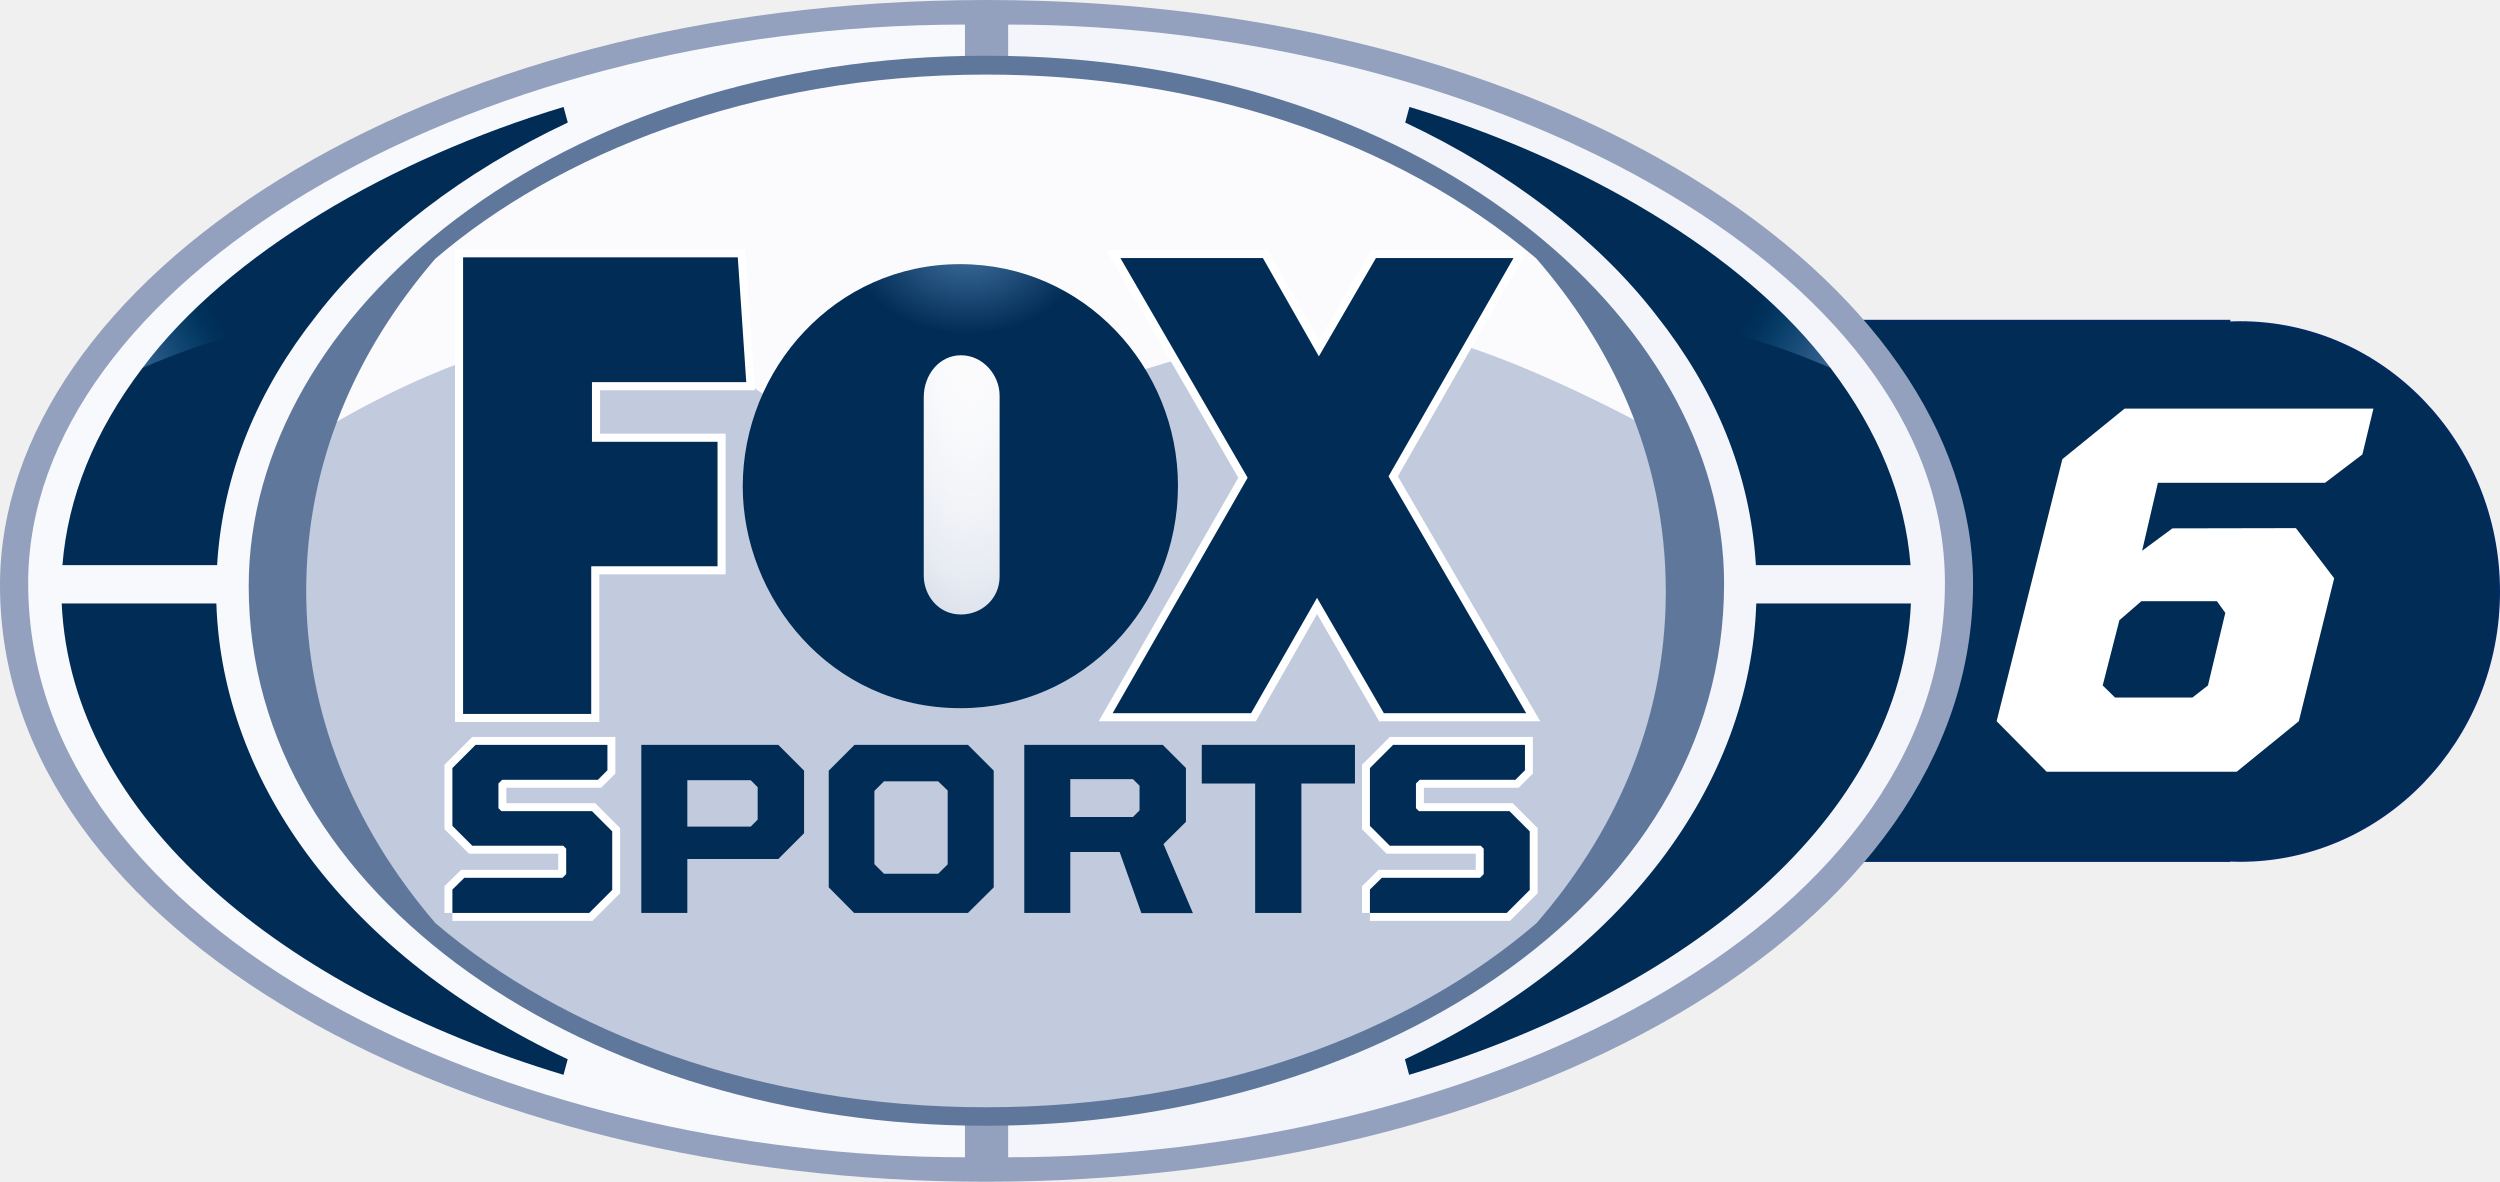
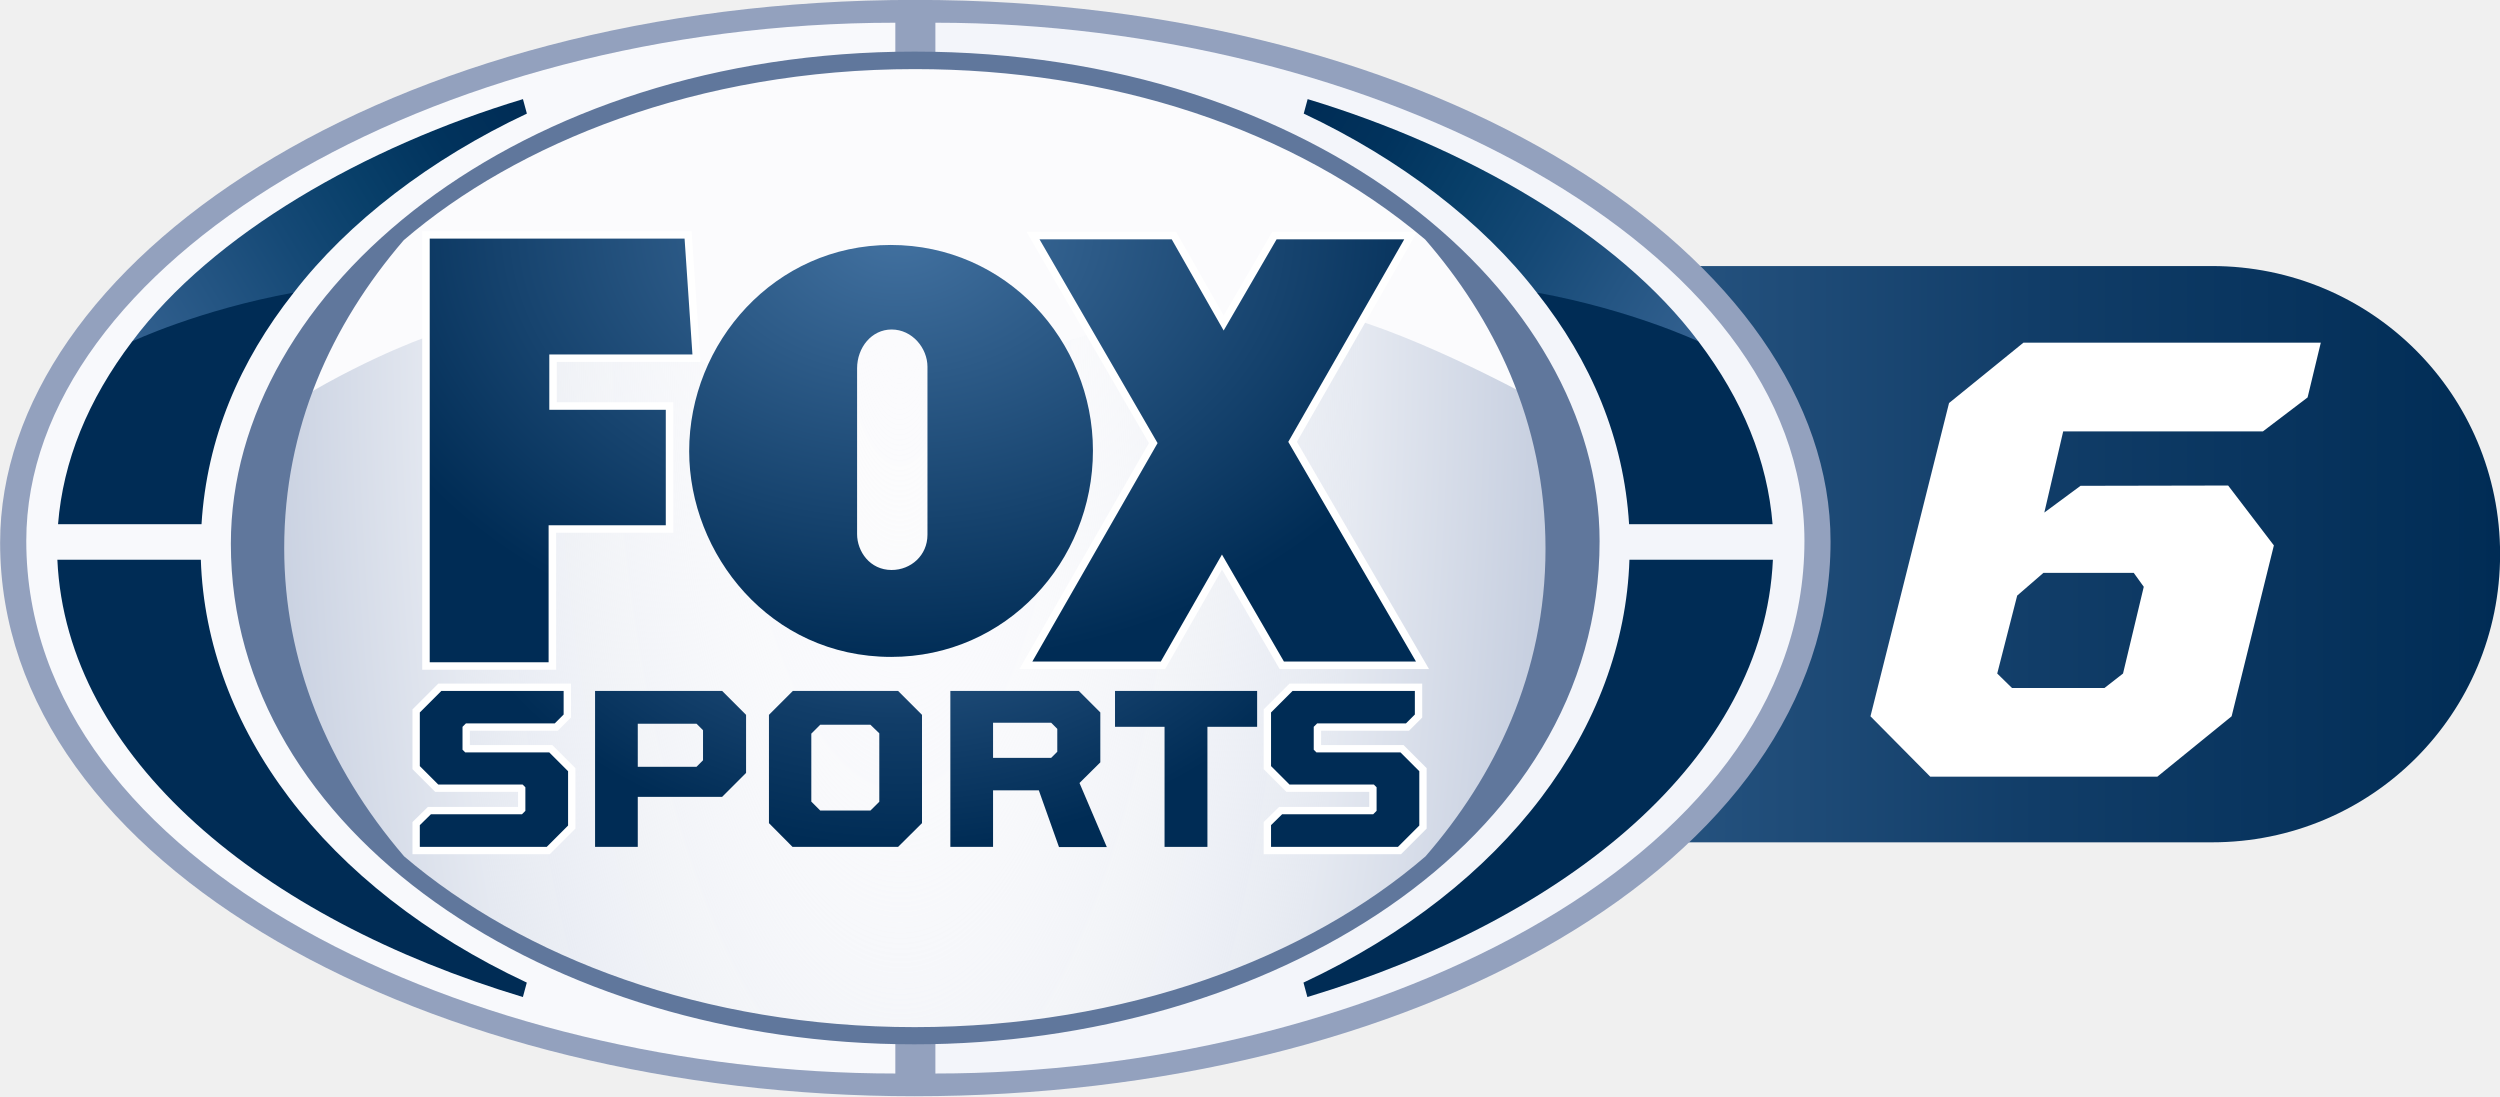
- <svg xmlns="http://www.w3.org/2000/svg" version="1.1" id="svg9180" x="0px" y="0px" width="1265.807px" height="598.352px" viewBox="0 0 1265.807 598.352" enable-background="new 0 0 1265.807 598.352" xml:space="preserve">
-   <path id="path3118" fill="#002C55" stroke="#032A61" stroke-width="1.218" d="M594.448,162.531v0.844  c-1.579-0.059-3.156-0.125-4.75-0.125c-72.386,0-131.094,61.006-131.094,136.25c0,75.244,58.708,136.25,131.094,136.25  c1.595,0,3.17-0.066,4.75-0.125v0.188h258.469h17.25h258.5v-0.219c1.82,0.078,3.631,0.156,5.469,0.156  c72.387,0,131.063-61.006,131.063-136.25c0-75.244-58.677-136.25-131.063-136.25c-1.838,0-3.648,0.079-5.469,0.156v-0.875h-258.5  h-17.25H594.448z" />
-   <g id="layer1" transform="translate(2019.544,-1694.487)">
-     <g id="g10283" transform="matrix(0.1864481,0,0,0.1864481,-1643.004,1865.343)">
-       <path id="path10049" fill="#93A1BE" d="M656.137,2292.84c-1404.359,0-2675.679-668.218-2675.679-1620.1    c0-817.87,1126.953-1589.117,2678.675-1589.117c1543.708,0,2679.382,762.877,2679.382,1585.702    C3338.515,1613.958,2104.45,2292.84,656.137,2292.84L656.137,2292.84z" />
-       <path id="path10043" fill="#F3F5FA" d="M718.204,2226.331c1230.822,0,2543.935-604.8,2543.935-1559.128    c0-863.365-1268.015-1516.844-2543.935-1516.844V498.3v1638.634V2226.331z" />
-       <path id="path10041" fill="#F8F9FC" d="M600.941,2226.331c-1230.823,0-2543.935-604.8-2543.935-1559.128    c0-808.73,1178.728-1516.844,2543.935-1516.844V498.3v1638.634V2226.331z" />
-       <path id="path10137" fill="#FBFBFD" d="M2611.88,688.565c0,792.637-874.647,1435.201-1953.581,1435.201    s-1953.581-642.564-1953.581-1435.201c0-792.64,874.647-1435.204,1953.581-1435.204S2611.88-104.075,2611.88,688.565z" />
-       <radialGradient id="path10271_1_" cx="3364.724" cy="-1420.144" r="1935.011" gradientTransform="matrix(0.0011 0.5363 0.1903 -4.314372e-004 879.4913 -1829.399)" gradientUnits="userSpaceOnUse">
-         <stop offset="0" style="stop-color:#FFFFFF;stop-opacity:0" />
-         <stop offset="0.682" style="stop-color:#E5E9F1" />
-         <stop offset="1" style="stop-color:#C2CBDD" />
-       </radialGradient>
-       <path id="path10271" fill="url(#path10271_1_)" d="M653.947,2111.489l-373.146-20.731l-416.493-88.57l-393.871-169.608    l-314.724-207.309l-254.417-339.221L-1294.7,620.797l147.939-367.492c227.191-136.678,403.299-193.17,403.299-193.17    l622.849-29.211l233.686,165.842L437.221-25.611l290.222,15.077l282.685,120.612l226.149-67.844l418.379,56.536l226.144-97.998    c255.082,62.769,619.083,266.668,619.083,266.668l74.444,604.003l-128.151,410.842l-184.692,239.332l-165.842,143.231    l-344.872,209.184l-373.146,156.419l-491.874,71.621L653.947,2111.489z" />
-       <path id="path10126" fill="#FFFFFF" stroke="#FFFFFF" stroke-width="43.8" d="M1377.999,1020.362h-376l366.572-639.429    l-345.569-596.571h387L1562,51.362l155-267.001h373.628l-339.467,592.91l373.842,643.09H1738.48l-181.424-313.268    L1377.999,1020.362z" />
-       <path id="path9243" fill="#FFFFFF" stroke="#FFFFFF" stroke-width="44" d="M-761.997,1022.362V-217.639h745.998L7,121.362    h-419.002v162H-71v338.001h-343.003v401H-761.997z" />
-       <radialGradient id="path9241_1_" cx="4080.27" cy="1426.264" r="1443.503" gradientTransform="matrix(-0.001 0.1653 0.221 0.0014 296.6641 -924.625)" gradientUnits="userSpaceOnUse">
-         <stop offset="0" style="stop-color:#4372A1" />
-         <stop offset="1" style="stop-color:#002C55" />
-       </radialGradient>
-       <path id="path9241" fill="url(#path9241_1_)" d="M-761.997,1022.362V-217.639h745.998L7,121.362h-419.002v162H-71v338.001    h-343.003v401H-761.997z" />
-       <radialGradient id="path10013_1_" cx="4080.27" cy="1426.264" r="1443.5" gradientTransform="matrix(-0.001 0.1653 0.221 0.0014 296.6641 -924.625)" gradientUnits="userSpaceOnUse">
-         <stop offset="0" style="stop-color:#4372A1" />
-         <stop offset="1" style="stop-color:#002C55" />
-       </radialGradient>
-       <path id="path10013" fill="url(#path10013_1_)" d="M587.313-199.063c-339.425,0-589.846,285.647-589.846,603.658    c0,300.231,235.451,602.188,591.407,602.188c335.56,0,590.501-277.536,590.501-603.969    C1179.374,81.259,925.292-199.063,587.313-199.063z M590,48.374C650.574,48.374,695,103.027,695,157.376v492    c0,60.145-48.386,103-105.001,103c-63.445,0-100.999-54.347-100.999-105v-485C489.001,100.804,531.694,48.374,590,48.374z" />
-       <radialGradient id="path10017_1_" cx="4080.249" cy="1426.264" r="1443.502" gradientTransform="matrix(-0.001 0.1653 0.221 0.0014 296.6641 -924.625)" gradientUnits="userSpaceOnUse">
-         <stop offset="0" style="stop-color:#4372A1" />
-         <stop offset="1" style="stop-color:#002C55" />
-       </radialGradient>
-       <path id="path10017" fill="url(#path10017_1_)" d="M1377.999,1020.362h-376l366.572-639.429l-345.569-596.571h387L1562,51.362    l155-267.001h373.628l-339.467,592.91l373.842,643.09H1738.48l-181.424-313.268L1377.999,1020.362z" />
-       <path id="path10045" fill="#002C55" d="M-1851.998,722.362h419.997c15.86,488.543,356.417,957.864,954.145,1237.778    l-11.423,42.279C-1253.233,1772.399-1825.616,1303.382-1851.998,722.362z" />
-       <path id="path10047" fill="#002C55" d="M3169.813,722.362h-420.002c-15.86,488.543-356.417,957.864-954.145,1237.778    l11.429,42.279C2571.042,1772.399,3143.425,1303.382,3169.813,722.362z" />
-       <linearGradient id="path10053_1_" gradientUnits="userSpaceOnUse" x1="-18640.428" y1="1761.986" x2="-17490.84" y2="2466.815" gradientTransform="matrix(0.1864 0 0 -0.1864 1850.192 424.468)">
-         <stop offset="0" style="stop-color:#32608F" />
-         <stop offset="0.2" style="stop-color:#245583" />
-         <stop offset="0.4" style="stop-color:#154976" />
-         <stop offset="0.603" style="stop-color:#083F69" />
-         <stop offset="0.8" style="stop-color:#01335D" />
-         <stop offset="1" style="stop-color:#002C55" />
-       </linearGradient>
-       <path id="path10053" fill="url(#path10053_1_)" d="M-1489.998,152.361l-143-68.999    c235.226-314.753,680.621-569.445,1143.855-709.318l11.492,42.394c-281.763,132.386-523.458,317.67-682.349,523.924    L-1489.998,152.361z" />
-       <path id="path10051" fill="#002C55" d="M-1850.003,618.364H-1430c15.331-251.186,110.972-476.994,269.999-678.002    c-277.175,50.442-472.998,143-472.998,143C-1763.434,255.66-1835.169,433.593-1850.003,618.364z" />
-       <linearGradient id="path10063_1_" gradientUnits="userSpaceOnUse" x1="5777.915" y1="1831.276" x2="4641.627" y2="2517.259" gradientTransform="matrix(0.1864 0 0 -0.1864 1850.192 424.468)">
-         <stop offset="0" style="stop-color:#32608F" />
-         <stop offset="0.2" style="stop-color:#245583" />
-         <stop offset="0.4" style="stop-color:#154976" />
-         <stop offset="0.603" style="stop-color:#083F69" />
-         <stop offset="0.8" style="stop-color:#01335D" />
-         <stop offset="1" style="stop-color:#002C55" />
-       </linearGradient>
-       <path id="path10063" fill="url(#path10063_1_)" d="M2808.824,152.361l143-68.999    c-235.226-314.753-680.626-569.445-1143.861-709.318l-11.491,42.394c281.763,132.386,523.463,317.67,682.349,523.924    L2808.824,152.361z" />
-       <path id="path10061" fill="#002C55" d="M3168.823,618.364h-420.002c-15.331-251.186-110.966-476.994-269.999-678.002    c277.175,50.442,473.003,143,473.003,143C3082.259,255.66,3153.995,433.593,3168.823,618.364z" />
-       <path id="path10128" fill="#FFFFFF" stroke="#FFFFFF" stroke-width="43" d="M-790.998,1562.859v-63.628l32.5-31.887h266.553    l9.946-9.983v-69.002l-7.998-7.993h-247l-54.001-54.001v-157.006l62.999-62.997h357.998v68.999l-26,26h-260l-9.999,10.004v67.001    l7.998,7.993h246l55.001,55.006v158.996l-62.502,62.497H-790.998z" />
-       <path id="path10130" fill="#FFFFFF" stroke="#FFFFFF" stroke-width="43" d="M1700.658,1562.859v-63.628l32.5-31.887h266.558    l9.941-9.983v-69.002l-7.998-7.993h-247l-54.001-54.001v-157.006l62.999-62.997h358.003v68.999l-26,26h-260l-10.004,10.004v67.001    l8.003,7.993h246l55.001,55.006v158.996l-62.502,62.497H1700.658z" />
-       <radialGradient id="path10019_1_" cx="13616.729" cy="-8786.597" r="1462.831" gradientTransform="matrix(-0.1803 6.793944e-004 5.250435e-004 0.1394 3078.702 1686.638)" gradientUnits="userSpaceOnUse">
-         <stop offset="0" style="stop-color:#4372A1" />
-         <stop offset="0.746" style="stop-color:#113D68" />
-         <stop offset="1" style="stop-color:#002C55" />
-       </radialGradient>
-       <path id="path10019" fill="url(#path10019_1_)" d="M-790.998,1562.859v-63.628l32.5-31.887h266.553l9.946-9.983v-69.002    l-7.998-7.993h-247l-54.001-54.001v-157.006l62.999-62.997h357.998v68.999l-26,26h-260l-9.999,10.004v67.001l7.998,7.993h246    l55.001,55.006v158.996l-62.502,62.497H-790.998z" />
-       <radialGradient id="path10021_1_" cx="13616.755" cy="-8786.676" r="1462.84" gradientTransform="matrix(-0.1803 6.793944e-004 5.250435e-004 0.1394 3078.702 1686.638)" gradientUnits="userSpaceOnUse">
-         <stop offset="0" style="stop-color:#4372A1" />
-         <stop offset="0.746" style="stop-color:#113D68" />
-         <stop offset="1" style="stop-color:#002C55" />
-       </radialGradient>
-       <path id="path10021" fill="url(#path10021_1_)" d="M-278,1106.375v456.504h124.998V1416.38h247L164,1346.373v-169.996    l-70.002-70.002H-278z M-153.002,1202.378H18.999l19.002,18.997v87.999l-19.002,19.002h-172.002V1202.378z" />
-       <radialGradient id="path10025_1_" cx="13616.781" cy="-8786.676" r="1462.839" gradientTransform="matrix(-0.1803 6.793944e-004 5.250435e-004 0.1394 3078.702 1686.638)" gradientUnits="userSpaceOnUse">
-         <stop offset="0" style="stop-color:#4372A1" />
-         <stop offset="0.658" style="stop-color:#113D68" />
-         <stop offset="1" style="stop-color:#002C55" />
-       </radialGradient>
-       <path id="path10025" fill="url(#path10025_1_)" d="M300.998,1106.375l-69.997,70.002v316.997l68.996,69.505h308.999l70.002-69.505    v-316.997l-70.002-70.002H300.998z M380.999,1205.374h147.002l26,25.005v200.437l-25.812,25.56h-147.19l-26-26v-199.002    L380.999,1205.374z" />
-       <radialGradient id="path10029_1_" cx="13616.823" cy="-8786.618" r="1462.82" gradientTransform="matrix(-0.1803 6.793944e-004 5.250435e-004 0.1394 3078.702 1686.638)" gradientUnits="userSpaceOnUse">
-         <stop offset="0" style="stop-color:#4372A1" />
-         <stop offset="0.746" style="stop-color:#113D68" />
-         <stop offset="1" style="stop-color:#002C55" />
-       </radialGradient>
-       <path id="path10029" fill="url(#path10029_1_)" d="M762.001,1106.375v456.504H887v-165.501h134.002l58.998,165.994h139.999    l-79.996-187.531l60.998-60.464v-146.001l-62.999-62.999H762.001z M887,1199.376H1057l18.002,18.002v67.001L1057,1302.376H887    V1199.376z" />
-       <radialGradient id="path10033_1_" cx="13616.829" cy="-8786.597" r="1462.824" gradientTransform="matrix(-0.1803 6.793944e-004 5.250435e-004 0.1394 3078.702 1686.638)" gradientUnits="userSpaceOnUse">
-         <stop offset="0" style="stop-color:#4372A1" />
-         <stop offset="0.746" style="stop-color:#113D68" />
-         <stop offset="1" style="stop-color:#002C55" />
-       </radialGradient>
-       <path id="path10033" fill="url(#path10033_1_)" d="M1388.998,1562.859v-351.493h-145.001v-105.003h416.001v105.003h-145.499    v351.493H1388.998z" />
-       <radialGradient id="path10035_1_" cx="13616.85" cy="-8786.597" r="1462.828" gradientTransform="matrix(-0.1803 6.793944e-004 5.250435e-004 0.1394 3078.702 1686.638)" gradientUnits="userSpaceOnUse">
-         <stop offset="0" style="stop-color:#4372A1" />
-         <stop offset="0.746" style="stop-color:#113D68" />
-         <stop offset="1" style="stop-color:#002C55" />
-       </radialGradient>
-       <path id="path10035" fill="url(#path10035_1_)" d="M1700.658,1562.859v-63.628l32.5-31.887h266.558l9.941-9.983v-69.002    l-7.998-7.993h-247l-54.001-54.001v-157.006l62.999-62.997h358.003v68.999l-26,26h-260l-10.004,10.004v67.001l8.003,7.993h246    l55.001,55.006v158.996l-62.502,62.497H1700.658z" />
-       <path id="path10039" fill="#60779C" d="M657.467-765.062c-1159.422,0-2001.621,696.227-2001.621,1440.75    c0,845.771,930.471,1465.121,2000.621,1465.121c1029.17,0,2005.974-583.776,2005.974-1472.902    C2662.44-56.674,1834.089-765.062,657.467-765.062z M658.064-713.845c570.927,0,1109.03,173.127,1493.871,498.846    c197.923,228.05,352.189,530.607,352.189,905.282c0,366.868-150.38,669.216-351.247,900.377    c-345.051,297.324-876.559,499.867-1495.411,499.867c-619.004,0-1148.873-205.329-1494.594-500.056    c-226.369-263.95-350.875-573.583-350.875-902.064c0-350.723,136.883-653.547,349.969-901.501    C-508.932-495.699,20.806-713.845,658.064-713.845z" />
+ <svg xmlns="http://www.w3.org/2000/svg" xmlns:xlink="http://www.w3.org/1999/xlink" width="242.15mm" height="106.19mm" version="1.1" viewBox="0 0 858.012 376.274">
+   <defs>
+     <linearGradient id="ba">
+       <stop stop-color="#4372a1" offset="0" />
+       <stop stop-color="#113d68" offset=".658" />
+       <stop stop-color="#002c55" offset="1" />
+     </linearGradient>
+     <linearGradient id="bk">
+       <stop stop-color="#4372a1" offset="0" />
+       <stop stop-color="#113d68" offset=".746" />
+       <stop stop-color="#002c55" offset="1" />
+     </linearGradient>
+     <linearGradient id="bl">
+       <stop stop-color="#4372a1" offset="0" />
+       <stop stop-color="#002c55" offset="1" />
+     </linearGradient>
+     <linearGradient id="bb">
+       <stop stop-color="#32608f" offset="0" />
+       <stop stop-color="#245583" offset=".2" />
+       <stop stop-color="#154976" offset=".4" />
+       <stop stop-color="#083f69" offset=".603" />
+       <stop stop-color="#01335d" offset=".8" />
+       <stop stop-color="#002c55" offset="1" />
+     </linearGradient>
+     <style>.cls-1{fill:url(#d);}.cls-2{fill:url(#f);}.cls-3{fill:url(#i);}.cls-4{fill:none;}.cls-5{opacity:0;}.cls-6{fill:#fff;}.cls-7{opacity:0.5;}.cls-8{clip-path:url(#az);}.cls-9{fill:#103357;}.cls-10{opacity:0.8;}.cls-11{clip-path:url(#ao);}.cls-12{clip-path:url(#ag);}.cls-13{fill:url(#n);}.cls-14{opacity:0.25;}.cls-15{clip-path:url(#af);}.cls-16{opacity:0.11;}.cls-17{clip-path:url(#ae);}.cls-18{clip-path:url(#ad);}.cls-19{mask:url(#v);}.cls-20{fill:url(#e);}.cls-21{clip-path:url(#ac);}.cls-22{clip-path:url(#ab);}.cls-23{mask:url(#u);}.cls-24{fill:url(#m);}.cls-25{opacity:0.7;}.cls-26{clip-path:url(#aa);}.cls-27{clip-path:url(#ay);}.cls-28{mask:url(#t);}.cls-29{fill:url(#z);}.cls-30{clip-path:url(#ax);}.cls-31{fill:url(#h);}.cls-32{clip-path:url(#aw);}.cls-33{clip-path:url(#av);}.cls-34{fill:url(#g);}.cls-35{clip-path:url(#au);}.cls-36{fill:url(#y);}.cls-37{clip-path:url(#at);}.cls-38{clip-path:url(#as);}.cls-39{fill:url(#x);}.cls-40{clip-path:url(#ar);}.cls-41{fill:url(#c);}.cls-42{fill:#e2ebf4;}.cls-43{clip-path:url(#aq);}.cls-44{fill:url(#l);}.cls-45{clip-path:url(#ap);}.cls-46{fill:url(#k);}.cls-47{clip-path:url(#an);}.cls-48{fill:url(#a);}.cls-49{clip-path:url(#am);}.cls-50{fill:url(#s);}.cls-51{clip-path:url(#al);}.cls-52{fill:url(#r);}.cls-53{clip-path:url(#ak);}.cls-54{fill:url(#q);}.cls-55{clip-path:url(#aj);}.cls-56{fill:url(#p);}.cls-57{clip-path:url(#ai);}.cls-58{fill:url(#o);}.cls-59{opacity:0.45;}.cls-60{clip-path:url(#ah);}.cls-61{fill:url(#bg);}.cls-62{fill:url(#w);}.cls-63{fill:url(#bf);}</style>
+     <radialGradient id="d" cx="-88.79" cy="681.97" r=".27" gradientTransform="matrix(44.73 0 0 -44.73 4358.1 30802)" gradientUnits="userSpaceOnUse">
+       <stop stop-color="#fff" offset="0" />
+       <stop stop-color="#fff" offset=".6" />
+       <stop stop-color="#fbfbfb" offset=".66" />
+       <stop stop-color="#efefef" offset=".72" />
+       <stop stop-color="#dbdbdb" offset=".79" />
+       <stop stop-color="#bfbfbf" offset=".85" />
+       <stop stop-color="#9b9b9b" offset=".91" />
+       <stop stop-color="#6f6f6f" offset=".97" />
+       <stop stop-color="#575757" offset="1" />
+     </radialGradient>
+     <radialGradient id="f" cx="-90.16" cy="681.98" r=".27" gradientTransform="matrix(44.73 0 0 -44.73 4442.1 30803)" xlink:href="#d" />
+     <linearGradient id="i" x1="-89.92" x2="-89.65" y1="681.71" y2="681.71" gradientTransform="matrix(0 -80.7 -80.7 0 55414 -6953.2)" gradientUnits="userSpaceOnUse">
+       <stop stop-color="#fff" offset="0" />
+       <stop stop-color="#fff" offset=".5" />
+       <stop stop-color="#fbfbfb" offset=".58" />
+       <stop stop-color="#efefef" offset=".65" />
+       <stop stop-color="#dbdbdb" offset=".73" />
+       <stop stop-color="#bfbfbf" offset=".81" />
+       <stop stop-color="#9b9b9b" offset=".89" />
+       <stop stop-color="#6f6f6f" offset=".96" />
+       <stop stop-color="#575757" offset="1" />
+     </linearGradient>
+     <clipPath id="az" transform="translate(-372.1 -284.92)">
+       <rect class="cls-4" x="415.08" y="309.7" width="2.56" height="1.34" fill="none" />
+     </clipPath>
+     <clipPath id="ao" transform="translate(-372.1 -284.92)">
+       <rect class="cls-4" x="382.23" y="288.24" width="31.68" height="24.06" fill="none" />
+     </clipPath>
+     <clipPath id="ag" transform="translate(-372.1 -284.92)">
+       <path class="cls-4" d="m398.07 288.24" fill="none" />
+     </clipPath>
+     <radialGradient id="n" cx="-89.74" cy="681.99" r=".27" gradientTransform="matrix(91.59 0 0 -91.59 8246 62482)" gradientUnits="userSpaceOnUse">
+       <stop stop-color="#fff" offset="0" />
+       <stop stop-color="#fff" offset=".33" />
+       <stop stop-color="#fafbfb" offset=".4" />
+       <stop stop-color="#ebeef1" offset=".48" />
+       <stop stop-color="#d3d9e0" offset=".58" />
+       <stop stop-color="#b1bdc8" offset=".68" />
+       <stop stop-color="#8697aa" offset=".78" />
+       <stop stop-color="#506a84" offset=".89" />
+       <stop stop-color="#133559" offset="1" />
+       <stop stop-color="#103357" offset="1" />
+     </radialGradient>
+     <clipPath id="af" transform="translate(-372.1 -284.92)">
+       <rect class="cls-4" x="375.33" y="286.65" width="45.51" height="27.25" fill="none" />
+     </clipPath>
+     <clipPath id="ae" transform="translate(-372.1 -284.92)">
+       <rect class="cls-4" x="375.76" y="287.08" width="21.81" height="26.38" fill="none" />
+     </clipPath>
+     <clipPath id="ad" transform="translate(-372.1 -284.92)">
+       <path class="cls-4" d="m397.58 312.73c-9.26-0.2-16.68-5.69-16.68-12.45s7.42-12.26 16.68-12.45v-0.73c-12.09 0.16-21.81 6-21.81 13.19s9.72 13 21.81 13.19v-0.74z" fill="none" />
+     </clipPath>
+     <mask id="v" x="3.66" y="2.16" width="21.81" height="26.38" maskUnits="userSpaceOnUse">
+       <g transform="translate(-372.1,-284.92)">
+         <rect class="cls-1" x="375.76" y="287.08" width="21.81" height="26.38" fill="url(#d)" />
+       </g>
+     </mask>
+     <radialGradient id="e" cx="-88.79" cy="681.97" r=".27" gradientTransform="matrix(44.73 0 0 -44.73 3986 30517)" gradientUnits="userSpaceOnUse">
+       <stop stop-color="#fff" offset="0" />
+       <stop stop-color="#fff" offset=".6" />
+       <stop stop-color="#fbfcfd" offset=".65" />
+       <stop stop-color="#eff5f9" offset=".7" />
+       <stop stop-color="#dbe8f1" offset=".75" />
+       <stop stop-color="#bfd7e6" offset=".8" />
+       <stop stop-color="#9bc0d7" offset=".85" />
+       <stop stop-color="#6ea4c6" offset=".9" />
+       <stop stop-color="#3b84b1" offset=".95" />
+       <stop stop-color="#005f9a" offset="1" />
+     </radialGradient>
+     <clipPath id="ac" transform="translate(-372.1 -284.92)">
+       <rect class="cls-4" x="398.59" y="287.08" width="21.82" height="26.38" fill="none" />
+     </clipPath>
+     <clipPath id="ab" transform="translate(-372.1 -284.92)">
+       <path class="cls-4" d="m398.59 287.08v0.73c9.26 0.2 16.68 5.69 16.68 12.45s-7.42 12.26-16.68 12.45v0.74c12.09-0.16 21.82-6 21.82-13.19s-9.72-13-21.82-13.19" fill="none" />
+     </clipPath>
+     <mask id="u" x="26.49" y="2.16" width="21.82" height="26.38" maskUnits="userSpaceOnUse">
+       <g transform="translate(-372.1,-284.92)">
+         <rect class="cls-2" x="398.59" y="287.08" width="21.82" height="26.38" fill="url(#f)" />
+       </g>
+     </mask>
+     <radialGradient id="m" cx="-90.16" cy="681.98" r=".27" gradientTransform="matrix(44.73 0 0 -44.73 4070 30518)" xlink:href="#e" />
+     <clipPath id="aa" transform="translate(-372.1 -284.92)">
+       <rect class="cls-4" x="382.97" y="288.24" width="30.21" height="8.06" fill="none" />
+     </clipPath>
+     <clipPath id="ay" transform="translate(-372.1 -284.92)">
+       <path class="cls-4" d="m413.18 296.3" fill="none" />
+     </clipPath>
+     <mask id="t" x="10.87" y="3.32" width="30.21" height="8.06" maskUnits="userSpaceOnUse">
+       <g transform="translate(-372.1,-284.92)">
+         <rect class="cls-3" x="382.97" y="288.24" width="30.21" height="8.06" fill="url(#i)" />
+       </g>
+     </mask>
+     <linearGradient id="z" x1="-89.92" x2="-89.65" y1="681.71" y2="681.71" gradientTransform="matrix(0 -80.7 -80.7 0 55042 -7238.1)" gradientUnits="userSpaceOnUse">
+       <stop stop-color="#fff" offset="0" />
+       <stop stop-color="#fff" offset=".5" />
+       <stop stop-color="#fbfcfd" offset=".56" />
+       <stop stop-color="#eff5f9" offset=".62" />
+       <stop stop-color="#dbe8f1" offset=".69" />
+       <stop stop-color="#bfd7e6" offset=".75" />
+       <stop stop-color="#9bc0d7" offset=".81" />
+       <stop stop-color="#6ea4c6" offset=".88" />
+       <stop stop-color="#3b84b1" offset=".94" />
+       <stop stop-color="#005f9a" offset="1" />
+     </linearGradient>
+     <clipPath id="ax" transform="translate(-372.1 -284.92)">
+       <path class="cls-4" d="m378.42 295.08a17.2 17.2 0 0 1 4.06 -1.23 16 16 0 0 1 5.85 -4.49l-0.1-0.36c-4.33 1.31-7.8 3.46-9.81 6.08" fill="none" />
+     </clipPath>
+     <linearGradient id="h" x1="-89.24" x2="-88.97" y1="681.67" y2="681.67" gradientTransform="matrix(126.11 -.01 -.01 -126.11 11625 86257)" gradientUnits="userSpaceOnUse">
+       <stop stop-color="#6cb6e4" offset="0" />
+       <stop stop-color="#103357" offset=".7" />
+       <stop stop-color="#103357" offset="1" />
+     </linearGradient>
+     <clipPath id="aw" transform="translate(-372.1 -284.92)">
+       <path class="cls-4" d="m388.1 288.77a18.33 18.33 0 0 0 -10.1 6.49 17.71 17.71 0 0 1 4.74 -1.46 16.93 16.93 0 0 1 5.62 -4.19c0.88-0.47 0.89-0.92 0.26-0.92" fill="none" />
+     </clipPath>
+     <clipPath id="av" transform="translate(-372.1 -284.92)">
+       <path class="cls-4" d="m380.14 300.56h-3.6c0.18 4.79 4.88 8.92 11.69 11l0.1-0.36c-4.83-2.26-8-6.17-8.18-10.62" fill="none" />
+     </clipPath>
+     <linearGradient id="g" x1="-89.22" x2="-88.95" y1="681.77" y2="681.77" gradientTransform="matrix(75.22 -.01 -.01 -75.22 7104.2 51585)" gradientUnits="userSpaceOnUse">
+       <stop stop-color="#2c7ab9" offset="0" />
+       <stop stop-color="#0d548b" offset="1" />
+     </linearGradient>
+     <clipPath id="au" transform="translate(-372.1 -284.92)">
+       <path class="cls-4" d="m407.82 289.35a16.08 16.08 0 0 1 5.88 4.51 17.23 17.23 0 0 1 4.07 1.24c-2-2.63-5.5-4.79-9.85-6.11z" fill="none" />
+     </clipPath>
+     <linearGradient id="y" x1="-89.57" x2="-89.3" y1="682.16" y2="682.16" gradientTransform="matrix(0 -126.52 -126.52 0 86723 -11018)" xlink:href="#h" />
+     <clipPath id="at" transform="translate(-372.1 -284.92)">
+       <path class="cls-4" d="m407.74 289.6a16.93 16.93 0 0 1 5.62 4.19 17.71 17.71 0 0 1 4.74 1.46 18.33 18.33 0 0 0 -10.1 -6.48" fill="none" />
+     </clipPath>
+     <clipPath id="as" transform="translate(-372.1 -284.92)">
+       <path class="cls-4" d="m416 300.56c-0.14 4.46-3.37 8.36-8.2 10.63l0.1 0.36c6.82-2.06 11.53-6.2 11.71-11h-3.61z" fill="none" />
+     </clipPath>
+     <linearGradient id="x" x1="-89.76" x2="-89.49" y1="681.96" y2="681.96" gradientTransform="matrix(0 -78.37 -78.37 0 53857 -6732.1)" xlink:href="#g" />
+     <clipPath id="ar" transform="translate(-372.1 -284.92)">
+       <polygon class="cls-4" points="388.78 295.45 392.4 295.45 392.2 292.52 385.74 292.52 385.74 292.52 385.74 303.26 388.76 303.26 388.76 299.79 391.73 299.79 391.73 296.86 388.78 296.86" fill="none" />
+     </clipPath>
+     <radialGradient id="c" cx="-89.56" cy="682.26" r=".27" gradientTransform="matrix(0 91.16 91.16 0 -62172 8165.9)" gradientUnits="userSpaceOnUse">
+       <stop stop-color="#6cb6e4" offset="0" />
+       <stop stop-color="#103357" offset=".65" />
+       <stop stop-color="#103357" offset="1" />
+     </radialGradient>
+     <clipPath id="aq" transform="translate(-372.1 -284.92)">
+       <polygon class="cls-4" points="405.82 300.53 407.39 303.24 410.74 303.24 407.5 297.67 410.44 292.53 407.2 292.53 407.2 292.53 405.86 294.85 404.54 292.53 401.19 292.53 404.19 297.7 401.01 303.25 404.27 303.25" fill="none" />
+     </clipPath>
+     <radialGradient id="l" cx="-89.56" cy="682.26" r=".27" gradientTransform="matrix(0 91.16 91.16 0 -62172 8165.8)" xlink:href="#c" />
+     <clipPath id="ap" transform="translate(-372.1 -284.92)">
+       <path class="cls-4" d="m396.58 300v-4.27a0.91 0.91 0 0 1 0.87 -0.93 1 1 0 0 1 0.91 0.93v4.27" fill="none" />
+     </clipPath>
+     <radialGradient id="k" cx="-89.56" cy="682.26" r=".27" gradientTransform="matrix(0 91.16 91.16 0 -62171 8165.5)" xlink:href="#c" />
+     <clipPath id="an" transform="translate(-372.1 -284.92)">
+       <polygon class="cls-4" points="388.08 306.96 385.77 306.96 385.49 307.24 385.49 307.8 388.71 307.8 389.26 307.25 389.26 305.94 388.78 305.46 386.64 305.46 386.58 305.4 386.58 304.89 386.67 304.8 388.92 304.8 389.14 304.57 389.14 303.97 386.03 303.97 386.03 303.97 385.49 304.52 385.49 305.81 385.96 306.29 388.11 306.29 388.17 306.35 388.17 306.88" fill="none" />
+     </clipPath>
+     <radialGradient id="a" cx="-89.57" cy="682.21" r=".27" gradientTransform="matrix(0 106.58 106.58 0 -72686 9545.3)" gradientUnits="userSpaceOnUse">
+       <stop stop-color="#6cb6e4" offset="0" />
+       <stop stop-color="#103357" offset=".84" />
+       <stop stop-color="#103357" offset="1" />
+     </radialGradient>
+     <clipPath id="am" transform="translate(-372.1 -284.92)">
+       <path class="cls-4" d="m391 304.81h1.49l0.16 0.16v0.69l-0.16 0.16h-1.49v-1zm-1.09-0.84v3.83h1.09v-1.21h2.13l0.61-0.61v-1.4l-0.61-0.61h-3.23z" fill="none" />
+     </clipPath>
+     <radialGradient id="s" cx="-89.57" cy="682.21" r=".27" gradientTransform="matrix(0 107.99 107.99 0 -73649 9672.2)" xlink:href="#a" />
+     <clipPath id="al" transform="translate(-372.1 -284.92)">
+       <path class="cls-4" d="m395.47 306.72v-1.66l0.22-0.22h1.31l0.22 0.22v1.66l-0.22 0.22h-1.27zm-0.47-2.72l-0.61 0.61v2.61l0.61 0.58h2.68l0.61-0.61v-2.61l-0.61-0.61h-2.68z" fill="none" />
+     </clipPath>
+     <radialGradient id="r" cx="-89.57" cy="682.22" r=".27" gradientTransform="matrix(0 108.51 108.51 0 -74004 9718.6)" xlink:href="#a" />
+     <clipPath id="ak" transform="translate(-372.1 -284.92)">
+       <path class="cls-4" d="m400.08 304.78h1.47l0.16 0.16v0.58l-0.16 0.15h-1.47zm-1.08-0.78v3.83h1.09v-1.37h1.16l0.51 1.37h1.24l-0.69-1.56 0.52-0.52v-1.19l-0.55-0.55h-3.28z" fill="none" />
+     </clipPath>
+     <radialGradient id="q" cx="-89.57" cy="682.21" r=".27" gradientTransform="matrix(0 107.97 107.97 0 -73631 9669.6)" xlink:href="#a" />
+     <clipPath id="aj" transform="translate(-372.1 -284.92)">
+       <polygon class="cls-4" points="406.81 303.97 403.19 303.97 403.19 303.97 403.19 304.89 404.45 304.89 404.45 307.8 405.54 307.8 405.54 304.89 406.81 304.89" fill="none" />
+     </clipPath>
+     <radialGradient id="p" cx="-89.57" cy="682.22" r=".27" gradientTransform="matrix(0 106.66 106.66 0 -72738 9551.6)" xlink:href="#a" />
+     <clipPath id="ai" transform="translate(-372.1 -284.92)">
+       <polygon class="cls-4" points="409.77 306.96 407.46 306.96 407.18 307.24 407.18 307.8 410.4 307.8 410.95 307.25 410.95 305.94 410.47 305.46 408.33 305.46 408.27 305.4 408.27 304.89 408.36 304.8 410.61 304.8 410.83 304.57 410.83 303.97 407.72 303.97 407.72 303.97 407.18 304.52 407.18 305.81 407.65 306.29 409.8 306.29 409.86 306.35 409.86 306.88" fill="none" />
+     </clipPath>
+     <radialGradient id="o" cx="-89.56" cy="682.22" r=".27" gradientTransform="matrix(0 105.02 105.02 0 -71623 9404.6)" xlink:href="#a" />
+     <clipPath id="ah" transform="translate(-372.1 -284.92)">
+       <rect class="cls-4" x="380.9" y="287.81" width="34.37" height="24.93" fill="none" />
+     </clipPath>
+     <radialGradient id="bg" cx="68.39" cy="6.18" r="16.41" xlink:href="#a" />
+     <linearGradient id="w" x1="64.75" x2="63.59" y1="6.44" y2="22.62" xlink:href="#a" />
+     <radialGradient id="bf" cx="66.84" cy="6.59" r="16.23" xlink:href="#a" />
+     <style>.cls-1{fill:url(#d);}.cls-2{fill:url(#f);}.cls-3{fill:url(#i);}.cls-4{fill:none;}.cls-5{opacity:0;}.cls-6{fill:#fff;}.cls-7{clip-path:url(#az);}.cls-8{fill:url(#z);}.cls-9{opacity:0.5;}.cls-10{clip-path:url(#ao);}.cls-11{fill:#103357;}.cls-12{opacity:0.8;}.cls-13{clip-path:url(#ag);}.cls-14{clip-path:url(#af);}.cls-15{fill:url(#n);}.cls-16{opacity:0.25;}.cls-17{clip-path:url(#ae);}.cls-18{opacity:0.11;}.cls-19{clip-path:url(#ad);}.cls-20{clip-path:url(#ac);}.cls-21{mask:url(#v);}.cls-22{fill:url(#e);}.cls-23{clip-path:url(#ab);}.cls-24{clip-path:url(#aa);}.cls-25{mask:url(#u);}.cls-26{fill:url(#m);}.cls-27{opacity:0.7;}.cls-28{clip-path:url(#ay);}.cls-29{clip-path:url(#ax);}.cls-30{mask:url(#t);}.cls-31{fill:url(#h);}.cls-32{clip-path:url(#aw);}.cls-33{fill:url(#g);}.cls-34{clip-path:url(#av);}.cls-35{clip-path:url(#au);}.cls-36{fill:url(#y);}.cls-37{clip-path:url(#at);}.cls-38{fill:url(#x);}.cls-39{clip-path:url(#as);}.cls-40{clip-path:url(#ar);}.cls-41{fill:url(#w);}.cls-42{clip-path:url(#aq);}.cls-43{fill:url(#c);}.cls-44{fill:#e2ebf4;}.cls-45{clip-path:url(#ap);}.cls-46{fill:url(#l);}.cls-47{clip-path:url(#an);}.cls-48{fill:url(#k);}.cls-49{clip-path:url(#am);}.cls-50{fill:url(#a);}.cls-51{clip-path:url(#al);}.cls-52{fill:url(#s);}.cls-53{clip-path:url(#ak);}.cls-54{fill:url(#r);}.cls-55{clip-path:url(#aj);}.cls-56{fill:url(#q);}.cls-57{clip-path:url(#ai);}.cls-58{fill:url(#p);}.cls-59{clip-path:url(#ah);}.cls-60{fill:url(#o);}.cls-61{opacity:0.45;}.cls-62{clip-path:url(#bc);}</style>
+     <clipPath id="bc" transform="translate(-372.9 -285.01)">
+       <rect class="cls-4" x="390.65" y="287.88" width="34.14" height="24.76" fill="none" />
+     </clipPath>
+     <style>.cls-1{fill:url(#d);}.cls-2{fill:url(#f);}.cls-3{fill:url(#i);}.cls-4{fill:none;}.cls-5{opacity:0;}.cls-6{fill:#fff;}.cls-7{clip-path:url(#az);}.cls-8{fill:url(#z);}.cls-9{opacity:0.5;}.cls-10{clip-path:url(#ao);}.cls-11{fill:#103357;}.cls-12{opacity:0.8;}.cls-13{clip-path:url(#ag);}.cls-14{clip-path:url(#af);}.cls-15{fill:url(#n);}.cls-16{opacity:0.25;}.cls-17{clip-path:url(#ae);}.cls-18{opacity:0.11;}.cls-19{clip-path:url(#ad);}.cls-20{clip-path:url(#ac);}.cls-21{mask:url(#v);}.cls-22{fill:url(#e);}.cls-23{clip-path:url(#ab);}.cls-24{clip-path:url(#aa);}.cls-25{mask:url(#u);}.cls-26{fill:url(#m);}.cls-27{opacity:0.7;}.cls-28{clip-path:url(#ay);}.cls-29{clip-path:url(#ax);}.cls-30{mask:url(#t);}.cls-31{fill:url(#h);}.cls-32{clip-path:url(#aw);}.cls-33{fill:url(#g);}.cls-34{clip-path:url(#av);}.cls-35{clip-path:url(#au);}.cls-36{fill:url(#y);}.cls-37{clip-path:url(#at);}.cls-38{fill:url(#x);}.cls-39{clip-path:url(#as);}.cls-40{clip-path:url(#ar);}.cls-41{fill:url(#w);}.cls-42{clip-path:url(#aq);}.cls-43{fill:url(#c);}.cls-44{fill:#e2ebf4;}.cls-45{clip-path:url(#ap);}.cls-46{fill:url(#l);}.cls-47{clip-path:url(#an);}.cls-48{fill:url(#k);}.cls-49{clip-path:url(#am);}.cls-50{fill:url(#a);}.cls-51{clip-path:url(#al);}.cls-52{fill:url(#s);}.cls-53{clip-path:url(#ak);}.cls-54{fill:url(#r);}.cls-55{clip-path:url(#aj);}.cls-56{fill:url(#q);}.cls-57{clip-path:url(#ai);}.cls-58{fill:url(#p);}.cls-59{clip-path:url(#ah);}.cls-60{fill:url(#o);}.cls-61{opacity:0.45;}.cls-62{clip-path:url(#bc);}</style>
+     <radialGradient id="be" cx="612.99" cy="-888.92" r="1935" gradientTransform="matrix(.0060104 2.8763 -1.0207 .002314 -298.03 -1785.4)" gradientUnits="userSpaceOnUse">
+       <stop stop-color="#fff" stop-opacity="0" offset="0" />
+       <stop stop-color="#e5e9f1" offset=".682" />
+       <stop stop-color="#c2cbdd" offset="1" />
+     </radialGradient>
+     <radialGradient id="j" cx="586.64" cy="-1173.2" r="1443.5" gradientTransform="matrix(-.0055236 .8865 -1.1853 -.0073853 -779.7 -776.97)" gradientUnits="userSpaceOnUse" xlink:href="#bl" />
+     <linearGradient id="bj" x1="-1632" x2="-482.45" y1="83.693" y2="-621.14" gradientUnits="userSpaceOnUse" xlink:href="#bb" />
+     <linearGradient id="bi" x1="2938.5" x2="1802.2" y1="64.735" y2="-621.25" gradientUnits="userSpaceOnUse" xlink:href="#bb" />
+     <radialGradient id="b" cx="725.13" cy="2490.1" r="1462.8" gradientTransform="matrix(-.96721 .0036439 -.002816 -.74747 1326.9 2330)" gradientUnits="userSpaceOnUse" xlink:href="#bk" />
+     <radialGradient id="bd" cx="725.13" cy="2490.1" r="1462.8" gradientTransform="matrix(-.96721 .0036439 -.002816 -.74747 1326.9 2330)" gradientUnits="userSpaceOnUse" xlink:href="#ba" />
+     <linearGradient id="bh" x1="-378.21" x2="-316.68" y1="491.03" y2="491.03" gradientTransform="matrix(7.5586 0 0 7.5586 3768.7 -3018.1)" gradientUnits="userSpaceOnUse" xlink:href="#ba" />
+   </defs>
+   <g transform="translate(-516.98 -503.2)">
+     <path d="m1008.8 594.51h267.34c54.787 0 98.894 44.107 98.894 98.894s-44.107 98.894-98.894 98.894h-267.34c-54.787 0-98.894-44.107-98.894-98.894s44.107-98.894 98.894-98.894z" fill="url(#bh)" stroke-miterlimit="2.4" stroke-width="0" />
+     <g transform="matrix(.62885 0 0 .62885 1787 -562.38)">
+       <g transform="matrix(.18645 0 0 .18645 -1643 1865.3)">
+         <path d="m656.14 2292.8c-1404.4 0-2675.7-668.22-2675.7-1620.1 0-817.87 1127-1589.1 2678.7-1589.1 1543.7 0 2679.4 762.88 2679.4 1585.7 0 944.64-1234.1 1623.5-2682.4 1623.5z" fill="#93a1be" />
+         <path d="m718.2 2226.3c1230.8 0 2543.9-604.81 2543.9-1559.1 0-863.37-1268-1516.8-2543.9-1516.8v1347.9l3e-4 1638.6z" fill="#f3f5fa" />
+         <path d="m600.94 2226.3c-1230.8 0-2543.9-604.81-2543.9-1559.1 0-808.73 1178.7-1516.8 2543.9-1516.8v1347.9l-2.9e-4 1638.6z" fill="#f8f9fc" />
+         <ellipse transform="matrix(1 0 0 1.3264 133.26 -212.34)" cx="525.04" cy="679.24" rx="1953.6" ry="1082.1" fill="#fbfbfd" fill-rule="evenodd" />
+         <path d="m653.95 2111.5-373.14-20.73-416.49-88.575-393.88-169.61-314.72-207.3-254.42-339.22-196-665.25 147.94-367.49c227.19-136.68 403.3-193.17 403.3-193.17l622.85-29.211 233.69 165.84 324.15-222.38 290.22 15.077 282.69 120.61 226.15-67.845 418.37 56.537 226.15-97.998c255.08 62.769 619.08 266.67 619.08 266.67l74.44 604-128.15 410.84-184.69 239.34-165.84 143.23-344.88 209.19-373.14 156.42-491.87 71.614z" fill="url(#be)" />
+         <path d="m1378 1020.4h-376l366.57-639.43-345.57-596.57h387l152 267 155-267h373.62l-339.46 592.91 373.84 643.09h-386.52l-181.43-313.27z" fill="#fff" stroke="#fff" stroke-width="43.8" />
+         <path d="m-762 1022.4v-1240h746l23 339h-419v162h341v338h-343v401z" fill="#fff" stroke="#fff" stroke-width="44" />
+         <path d="m-762 1022.4v-1240h746l23 339h-419v162h341v338h-343v401z" fill="url(#j)" />
+         <path d="m587.31-199.06c-339.42 0-589.84 285.65-589.84 603.66 0 300.23 235.45 602.19 591.41 602.19 335.56 0 590.5-277.53 590.5-603.97 0-321.55-254.08-601.88-592.06-601.88zm2.688 247.44c60.572 0 105 54.653 105 109v492c0 60.144-48.386 103-105 103-63.443 0-101-54.346-101-105v-485c0-61.57 42.692-114 101-114z" fill="url(#j)" />
+         <path d="m1378 1020.4h-376l366.57-639.43-345.57-596.57h387l152 267 155-267h373.62l-339.46 592.91 373.84 643.09h-386.52l-181.43-313.27z" fill="url(#j)" />
+         <path d="m-1852 722.36h420c15.859 488.54 356.42 957.87 954.14 1237.8l-11.425 42.285c-763.95-230.02-1336.3-699.04-1362.7-1280.1z" fill="#002c55" />
+         <path d="m3169.8 722.36h-420c-15.859 488.54-356.42 957.87-954.14 1237.8l11.425 42.285c763.95-230.02 1336.3-699.04 1362.7-1280.1z" fill="#002c55" />
+         <path d="m-1490 152.36-143-69c235.23-314.75 680.62-569.44 1143.9-709.32l11.494 42.393c-281.76 132.39-523.46 317.67-682.35 523.92z" fill="url(#bj)" />
+         <path d="m-1850 618.36h420c15.33-251.18 110.97-476.99 270-678-277.18 50.441-473 143-473 143-130.44 172.3-202.17 350.23-217 535z" fill="#002c55" />
+         <path d="m2808.8 152.36 143-69c-235.23-314.75-680.62-569.44-1143.9-709.32l-11.494 42.393c281.76 132.39 523.46 317.67 682.35 523.92z" fill="url(#bi)" />
+         <path d="m3168.8 618.36h-420c-15.33-251.18-110.97-476.99-270-678 277.18 50.441 473 143 473 143 130.44 172.3 202.17 350.23 217 535z" fill="#002c55" />
+         <path d="m-791 1562.9v-63.634l32.502-31.883h266.55l9.944-9.983v-69l-8-8h-247l-54-54v-157l63-63h358v69l-26 26h-260l-10 10v67l8 8h246l55 55v159l-62.5 62.5z" fill="#fff" stroke="#fff" stroke-width="43" />
+         <path d="m1700.7 1562.9v-63.634l32.502-31.883h266.55l9.944-9.983v-69l-8-8h-247l-54-54v-157l63-63h358v69l-26 26h-260l-10 10v67l8 8h246l55 55v159l-62.5 62.5z" fill="#fff" stroke="#fff" stroke-width="43" />
+         <path d="m-791 1562.9v-63.634l32.502-31.883h266.55l9.944-9.983v-69l-8-8h-247l-54-54v-157l63-63h358v69l-26 26h-260l-10 10v67l8 8h246l55 55v159l-62.5 62.5z" fill="url(#b)" />
+         <path d="m-278 1106.4v456.5h125v-146.5h247l70-70v-170l-70-70zm125 96h172l19 19v88l-19 19h-172z" fill="url(#b)" />
+         <path d="m301 1106.4-70 70v317l69 69.5h309l70-69.5v-317l-70-70zm80 99h147l26 25v200.44l-25.812 25.562h-147.19l-26-26v-199z" fill="url(#bd)" />
+         <path d="m762 1106.4v456.5h125v-165.5h134l59 166h140l-80-187.53 61-60.469v-146l-63-63zm125 93h170l18 18v67l-18 18h-170z" fill="url(#b)" />
+         <path d="m1389 1562.9v-351.5h-145v-105h416v105h-145.5v351.5z" fill="url(#b)" />
+         <path d="m1700.7 1562.9v-63.634l32.502-31.883h266.55l9.944-9.983v-69l-8-8h-247l-54-54v-157l63-63h358v69l-26 26h-260l-10 10v67l8 8h246l55 55v159l-62.5 62.5z" fill="url(#b)" />
+         <path d="m657.47-765.06c-1159.4 0-2001.6 696.23-2001.6 1440.8 0 845.77 930.47 1465.1 2000.6 1465.1 1029.2 0 2006-583.77 2006-1472.9 0-724.58-828.35-1433-2005-1433zm0.594 51.219c570.93 0 1109 173.13 1493.9 498.84 197.92 228.05 352.19 530.61 352.19 905.28 0 366.87-150.38 669.22-351.25 900.37-345.05 297.32-876.56 499.88-1495.4 499.88-619.01 0-1148.9-205.33-1494.6-500.06-226.37-263.94-350.88-573.58-350.88-902.06 0-350.72 136.88-653.55 349.97-901.5 329.1-282.61 858.84-500.75 1496.1-500.75z" fill="#60779c" />
+       </g>
    </g>
  </g>
-   <g id="text3085" transform="matrix(1,0,-0.2406347,1,0,4.9e-5)">
-     <path id="path3084_1_" fill="#FFFFFF" d="M1125.522,206.893h125.987l-0.008,23.189l-15.454,14.379h-84.625l0.278,34.399   l12.607-11.333l62.513-0.126l25.481,25.376l-0.482,72.395l-25.316,25.584H1130.3l-31.489-25.583l49.344-18.121l7.738,6.132h39.166   l6.392-6.132l-0.055-36.745l-5.671-5.906h-38.25l-8.809,9.625l-0.511,33.026l-49.344,18.121l1.354-132.707L1125.522,206.893z" />
+   <g display="none">
+     <path d="m662.9 236.14h68.448l6.032-4.97 3.674-20.503-4.319-4.965h-47.047l5.173-29.588h46.854l6.036-5.167 3.027-17.921-4.098-4.98h-68.237l-11.219-12.949 3.033-17.472h107.08l17.037 20.72-6.246 35.181-19.861 16.849 14.025 17.484-6.687 37.993-23.967 20.725h-107.51l3.014-17.482z" fill="#fff" stroke-width=".919" />
+   </g>
+   <g display="none">
+     <path d="m772.47 148.06h-67.998l-5.181 29.139 12.52-10.355h50.947l16.619 19.854-10.363 58.286-25.471 21.591h-96.492l3.022-17.491 15.759-12.948h59.146l5.4-4.321 5.614-32.159-2.806-3.457h-31.518l-9.285 7.993h-38.638l15.327-86.568h122.4l-3.022 17.491z" fill="#fff" stroke-width=".915" />
+   </g>
+   <g display="none">
+     <g transform="matrix(.81256 0 -.17876 .81256 -174.37 -51)">
+       <polygon points="1084.5 306.03 1112.5 207.52 1163.6 207.53 1135.6 306.03 1185.3 306.03 1185.3 244.97 1185.6 207.52 1235.8 207.52 1235.8 306.03 1249.5 306.03 1249.5 346.4 1235.8 346.4 1235.8 390.83 1185.3 390.83 1185.3 346.39 1085.6 346.4" fill="#fff" />
+     </g>
+   </g>
+   <g>
+     <g transform="matrix(.81012 0 -.19494 .81012 -177.01 -49.988)">
+       <path d="m1125.5 206.89h125.99l-0.01 23.189-15.454 14.379h-84.625l0.278 34.399 12.607-11.333 62.513-0.126 25.481 25.376-0.482 72.395-25.316 25.584h-96.201l-31.489-25.583 49.344-18.121 7.738 6.132h39.166l6.392-6.132-0.055-36.745-5.671-5.906h-38.25l-8.809 9.625-0.511 33.026-49.344 18.121 1.354-132.71z" fill="#fff" />
+     </g>
+   </g>
+   <g display="none">
+     <path d="m701.34 117.62h54.838l-26.128 148.95h-41.019l20.741-118.53h-27.429l3.246-17.484z" fill="#fff" stroke-width=".919" />
+   </g>
+   <g display="none">
+     <polygon class="cls-6" transform="matrix(15.168 0 0 15.168 -243.32 -37.549)" points="65.06 14.03 65.31 12.55 65.03 12.23 60.94 12.23 60.2 11.38 60.41 10.23 67 10.23 68.19 11.64 67.55 15.28 66.11 16.49 62.41 16.49 61.97 16.86 61.76 18.04 65.83 18.04 66.58 18.89 66.38 20.05 58.73 20.05 59.51 15.6 60.93 14.38 64.63 14.38" display="inline" fill="#fff" />
  </g>
</svg>
